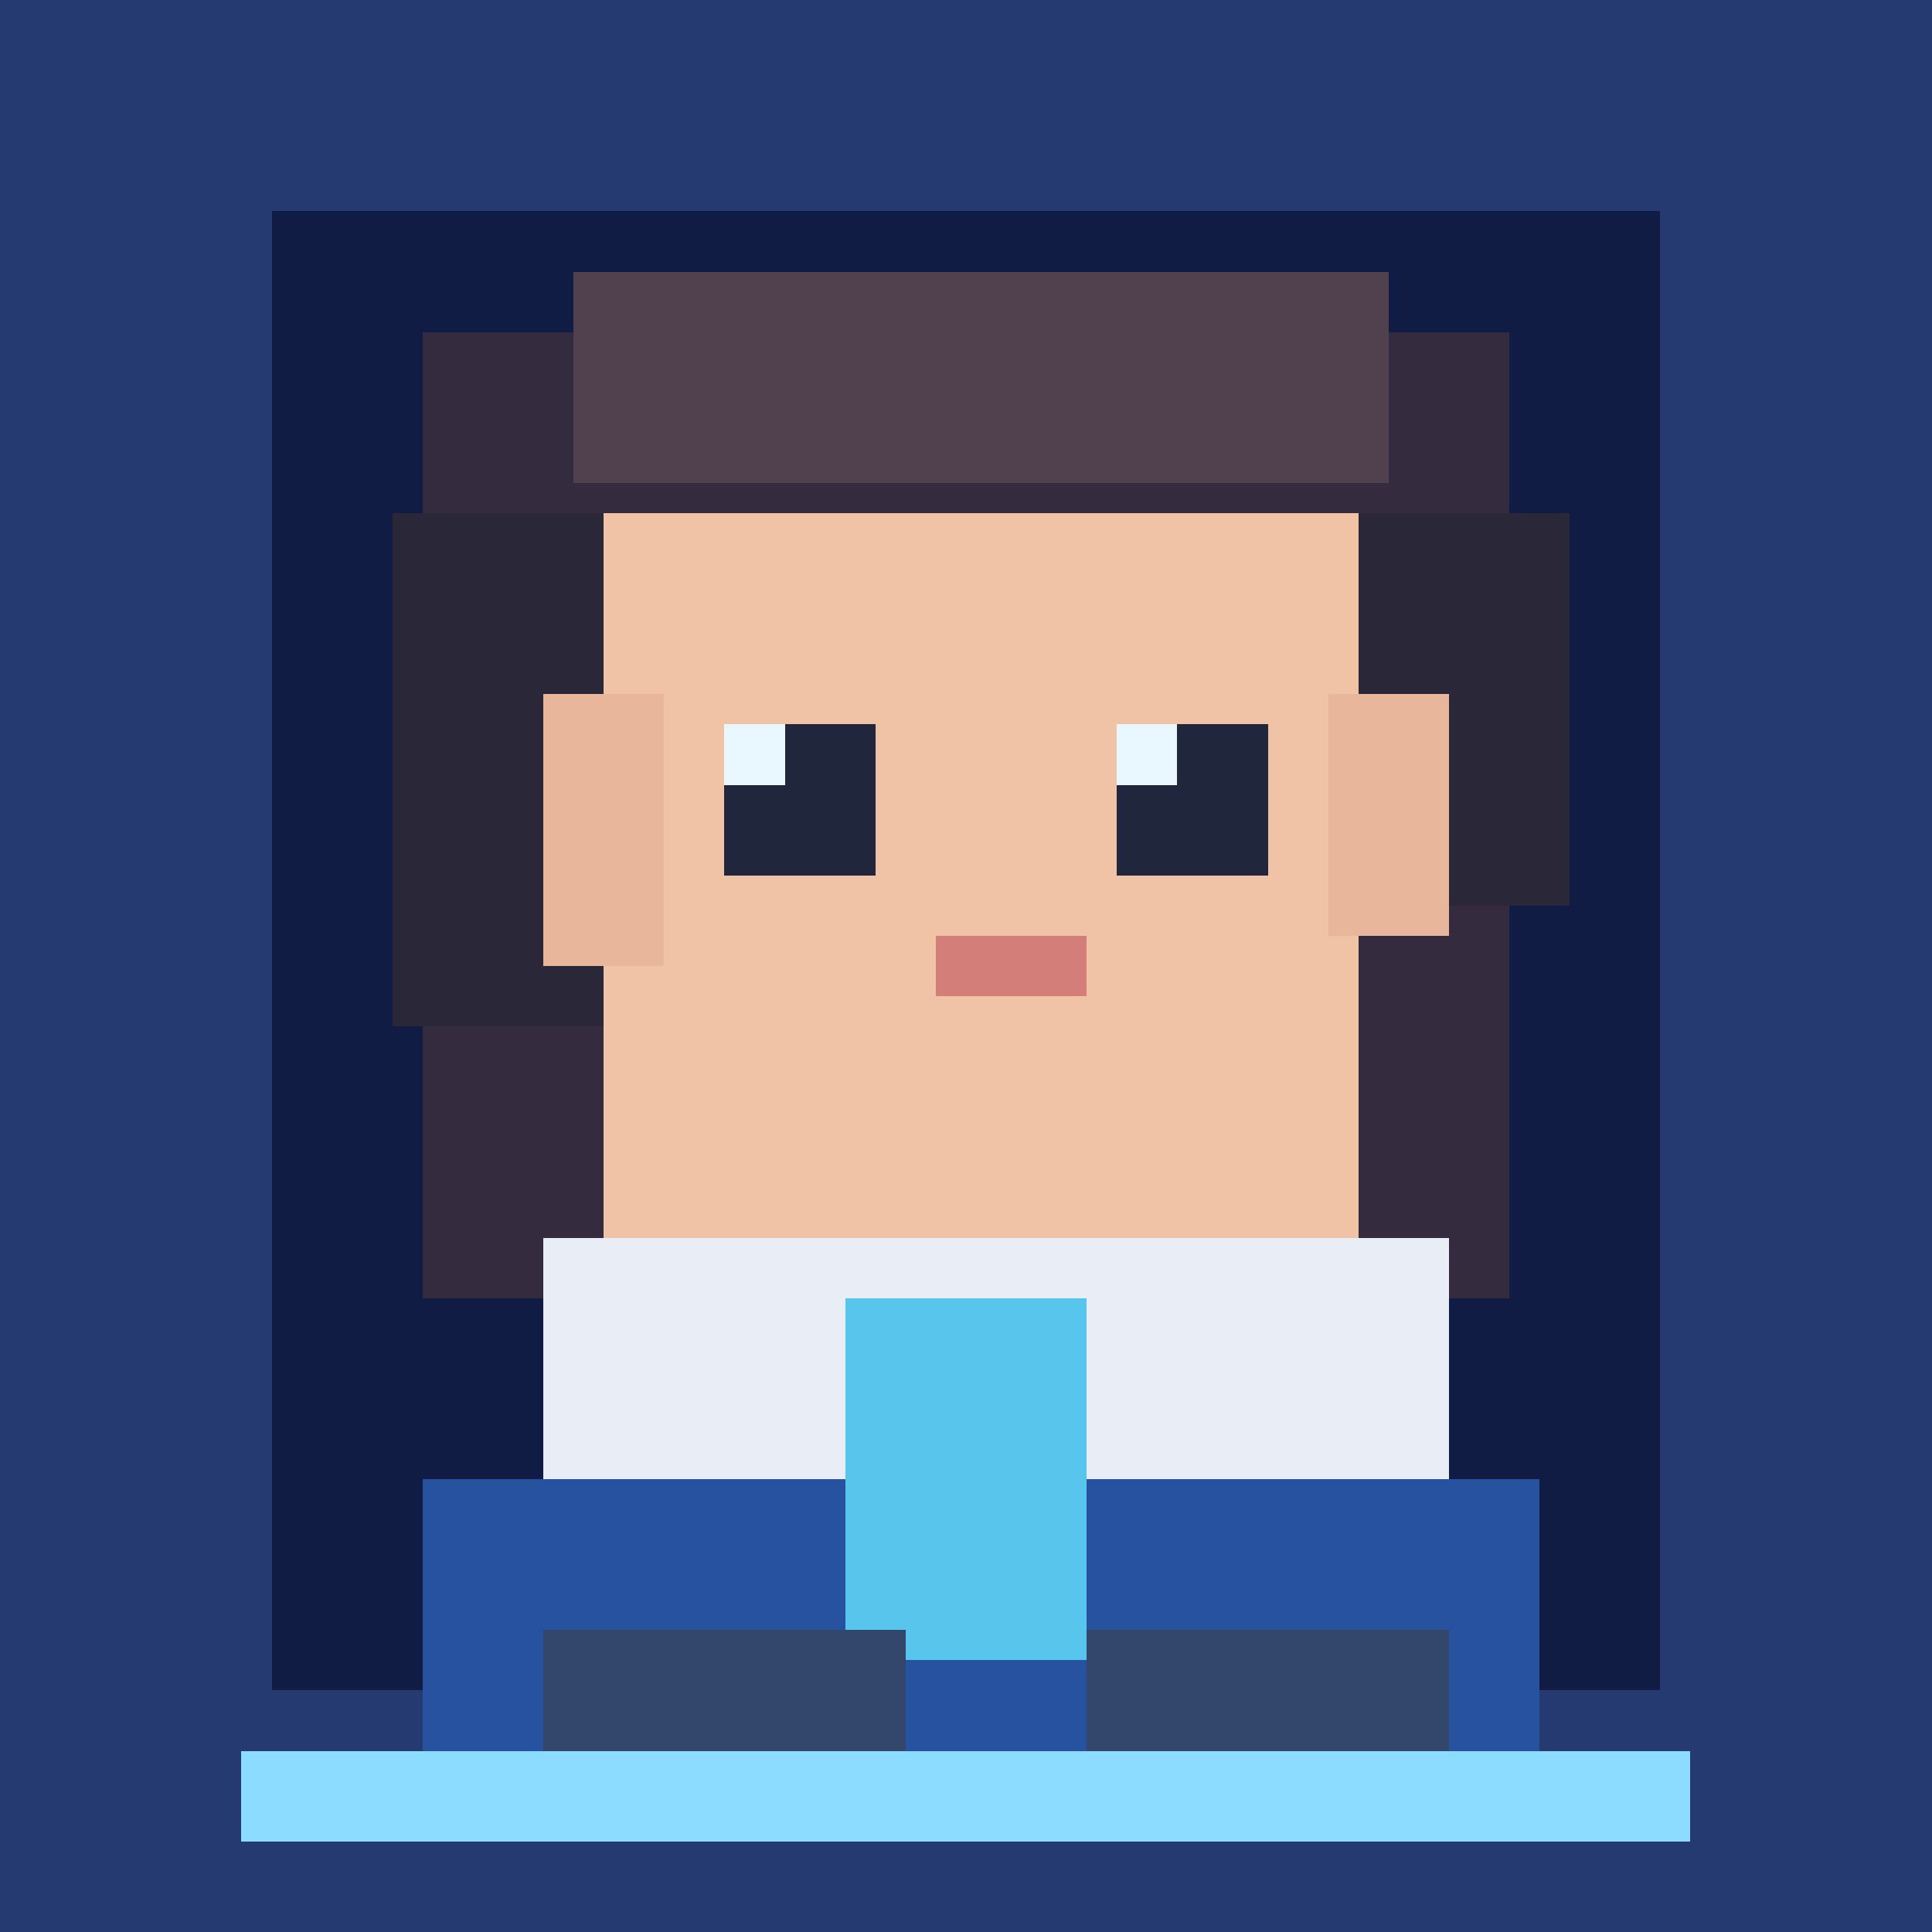
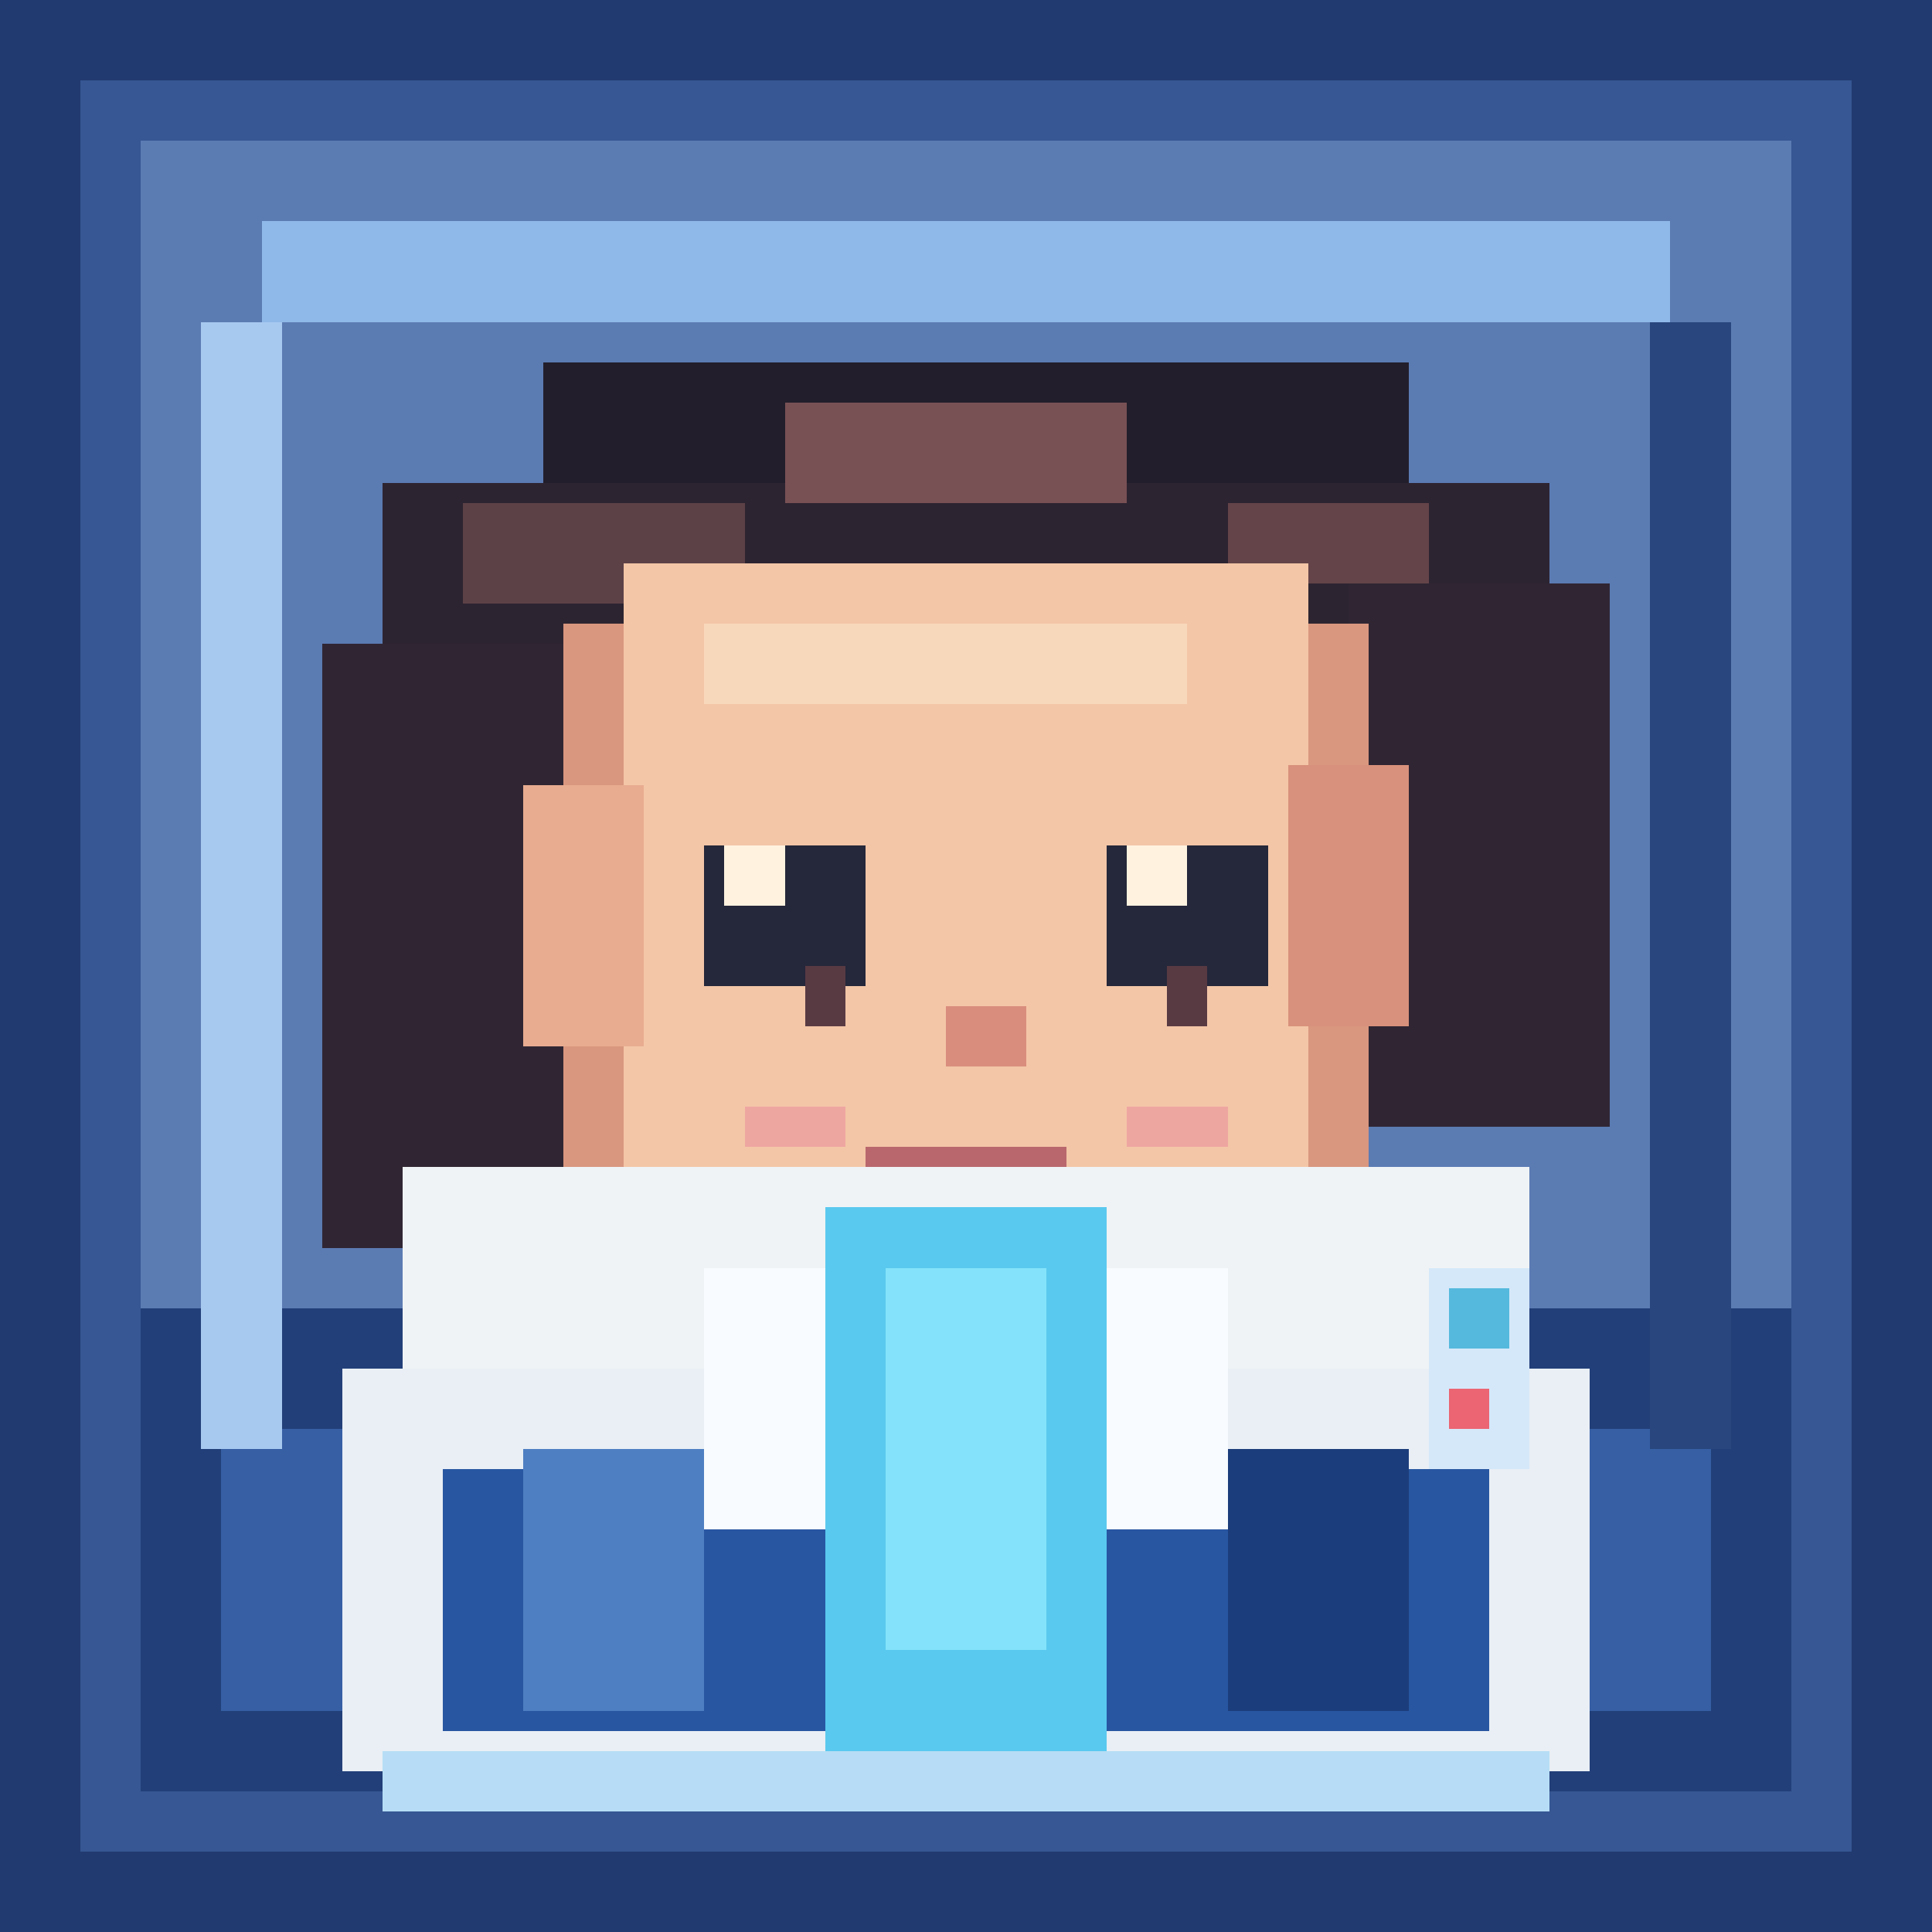
- <svg xmlns="http://www.w3.org/2000/svg" viewBox="0 0 64 64" shape-rendering="crispEdges">
-   <rect width="64" height="64" fill="#253a70" />
-   <rect x="9" y="7" width="46" height="49" fill="#101c43" />
-   <rect x="14" y="11" width="36" height="32" fill="#342c3e" />
-   <rect x="19" y="9" width="27" height="7" fill="#51404e" />
-   <rect x="13" y="17" width="10" height="17" fill="#2a2739" />
-   <rect x="43" y="17" width="9" height="13" fill="#2a2739" />
-   <rect x="20" y="17" width="25" height="24" fill="#f0c3a7" />
-   <rect x="18" y="23" width="4" height="9" fill="#e8b79b" />
-   <rect x="44" y="23" width="4" height="8" fill="#e8b79b" />
-   <rect x="24" y="24" width="5" height="5" fill="#20273c" />
-   <rect x="37" y="24" width="5" height="5" fill="#20273c" />
-   <rect x="24" y="24" width="2" height="2" fill="#e9f7ff" />
-   <rect x="37" y="24" width="2" height="2" fill="#e9f7ff" />
-   <rect x="31" y="31" width="5" height="2" fill="#d47e7a" />
-   <rect x="18" y="41" width="30" height="8" fill="#e8edf6" />
-   <rect x="14" y="49" width="37" height="11" fill="#2752a0" />
-   <rect x="28" y="43" width="8" height="12" fill="#58c5ed" />
-   <rect x="18" y="54" width="12" height="7" fill="#33466c" />
-   <rect x="36" y="54" width="12" height="7" fill="#33466c" />
-   <rect x="8" y="58" width="48" height="3" fill="#8bdcff" />
+ <svg xmlns="http://www.w3.org/2000/svg" viewBox="0 0 96 96" shape-rendering="crispEdges">
+   <rect width="96" height="96" fill="#213a70" />
+   <rect x="4" y="4" width="88" height="88" fill="#365793" />
+   <rect x="7" y="7" width="82" height="82" fill="#5b7bb3" />
+   <rect x="7" y="65" width="82" height="24" fill="#223f79" />
+   <rect x="11" y="71" width="74" height="14" fill="#365fa4" />
+   <rect x="13" y="11" width="70" height="5" fill="#8fb9e8" />
+   <rect x="10" y="16" width="4" height="56" fill="#a7c9f0" />
+   <rect x="82" y="16" width="4" height="56" fill="#29467e" />
+   <rect x="27" y="18" width="43" height="7" fill="#221e2b" />
+   <rect x="19" y="24" width="58" height="8" fill="#2d2431" />
+   <rect x="16" y="32" width="13" height="30" fill="#302633" />
+   <rect x="67" y="29" width="13" height="27" fill="#302633" />
+   <rect x="23" y="25" width="14" height="5" fill="#5c4147" />
+   <rect x="39" y="20" width="17" height="5" fill="#785155" />
+   <rect x="61" y="25" width="10" height="4" fill="#644449" />
+   <rect x="28" y="31" width="40" height="36" fill="#d9977f" />
+   <rect x="31" y="28" width="34" height="34" fill="#f3c6a7" />
+   <rect x="35" y="31" width="24" height="4" fill="#f8d8bb" />
+   <rect x="26" y="39" width="6" height="13" fill="#e8ac91" />
+   <rect x="64" y="38" width="6" height="13" fill="#d8917c" />
+   <rect x="35" y="42" width="8" height="7" fill="#25273a" />
+   <rect x="55" y="42" width="8" height="7" fill="#25273a" />
+   <rect x="36" y="42" width="3" height="3" fill="#fff3df" />
+   <rect x="56" y="42" width="3" height="3" fill="#fff3df" />
+   <rect x="40" y="48" width="2" height="3" fill="#583a43" />
+   <rect x="58" y="48" width="2" height="3" fill="#583a43" />
+   <rect x="47" y="50" width="4" height="3" fill="#d98d7d" />
+   <rect x="43" y="57" width="10" height="2" fill="#b9676d" />
+   <rect x="37" y="55" width="5" height="2" fill="#eea6a1" />
+   <rect x="56" y="55" width="5" height="2" fill="#eea6a1" />
+   <rect x="20" y="58" width="56" height="13" fill="#f0f3f5" />
+   <rect x="17" y="68" width="62" height="20" fill="#e9eff5" />
+   <rect x="22" y="73" width="52" height="13" fill="#2856a1" />
+   <rect x="26" y="72" width="9" height="13" fill="#4e7fc2" />
+   <rect x="61" y="72" width="9" height="13" fill="#1c3d7b" />
+   <rect x="41" y="60" width="14" height="27" fill="#5ac9ef" />
+   <rect x="44" y="63" width="8" height="19" fill="#84e3fa" />
+   <rect x="35" y="63" width="6" height="13" fill="#f8fbff" />
+   <rect x="55" y="63" width="6" height="13" fill="#f8fbff" />
+   <rect x="71" y="63" width="5" height="10" fill="#d5e8fa" />
+   <rect x="72" y="64" width="3" height="3" fill="#55b9dd" />
+   <rect x="72" y="69" width="2" height="2" fill="#eb6573" />
+   <rect x="19" y="87" width="58" height="3" fill="#b6ddf5" />
</svg>
